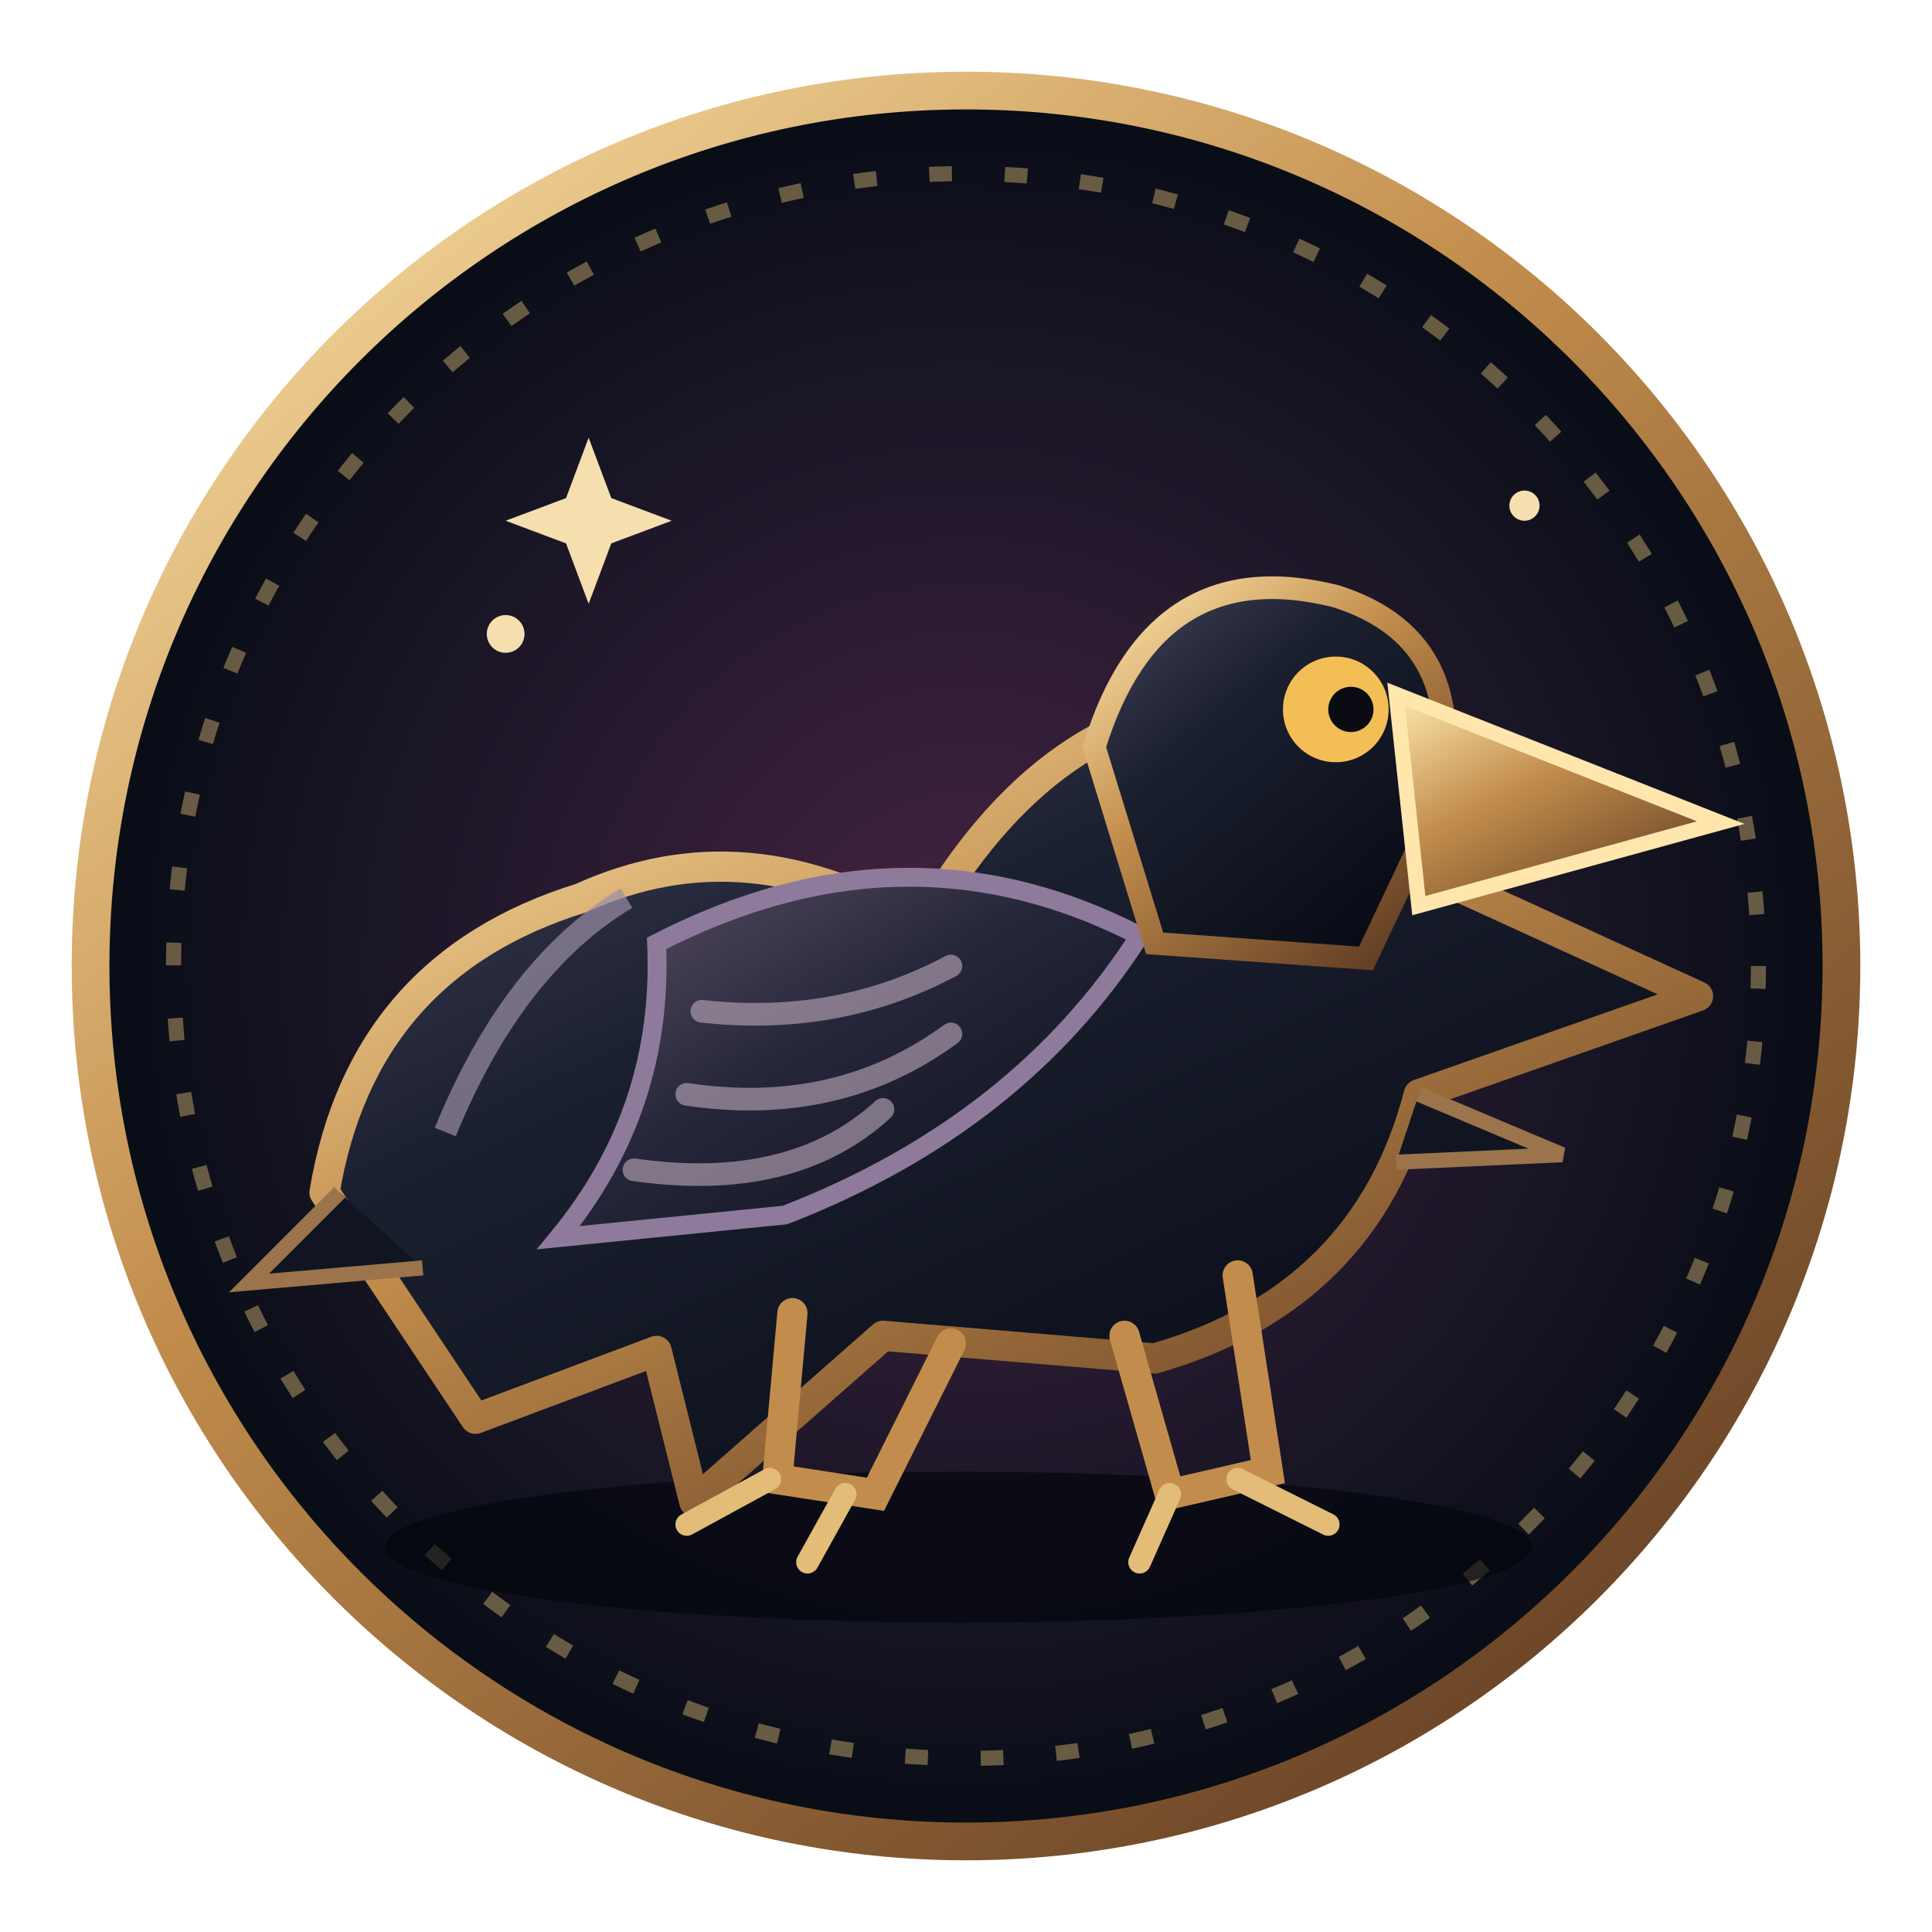
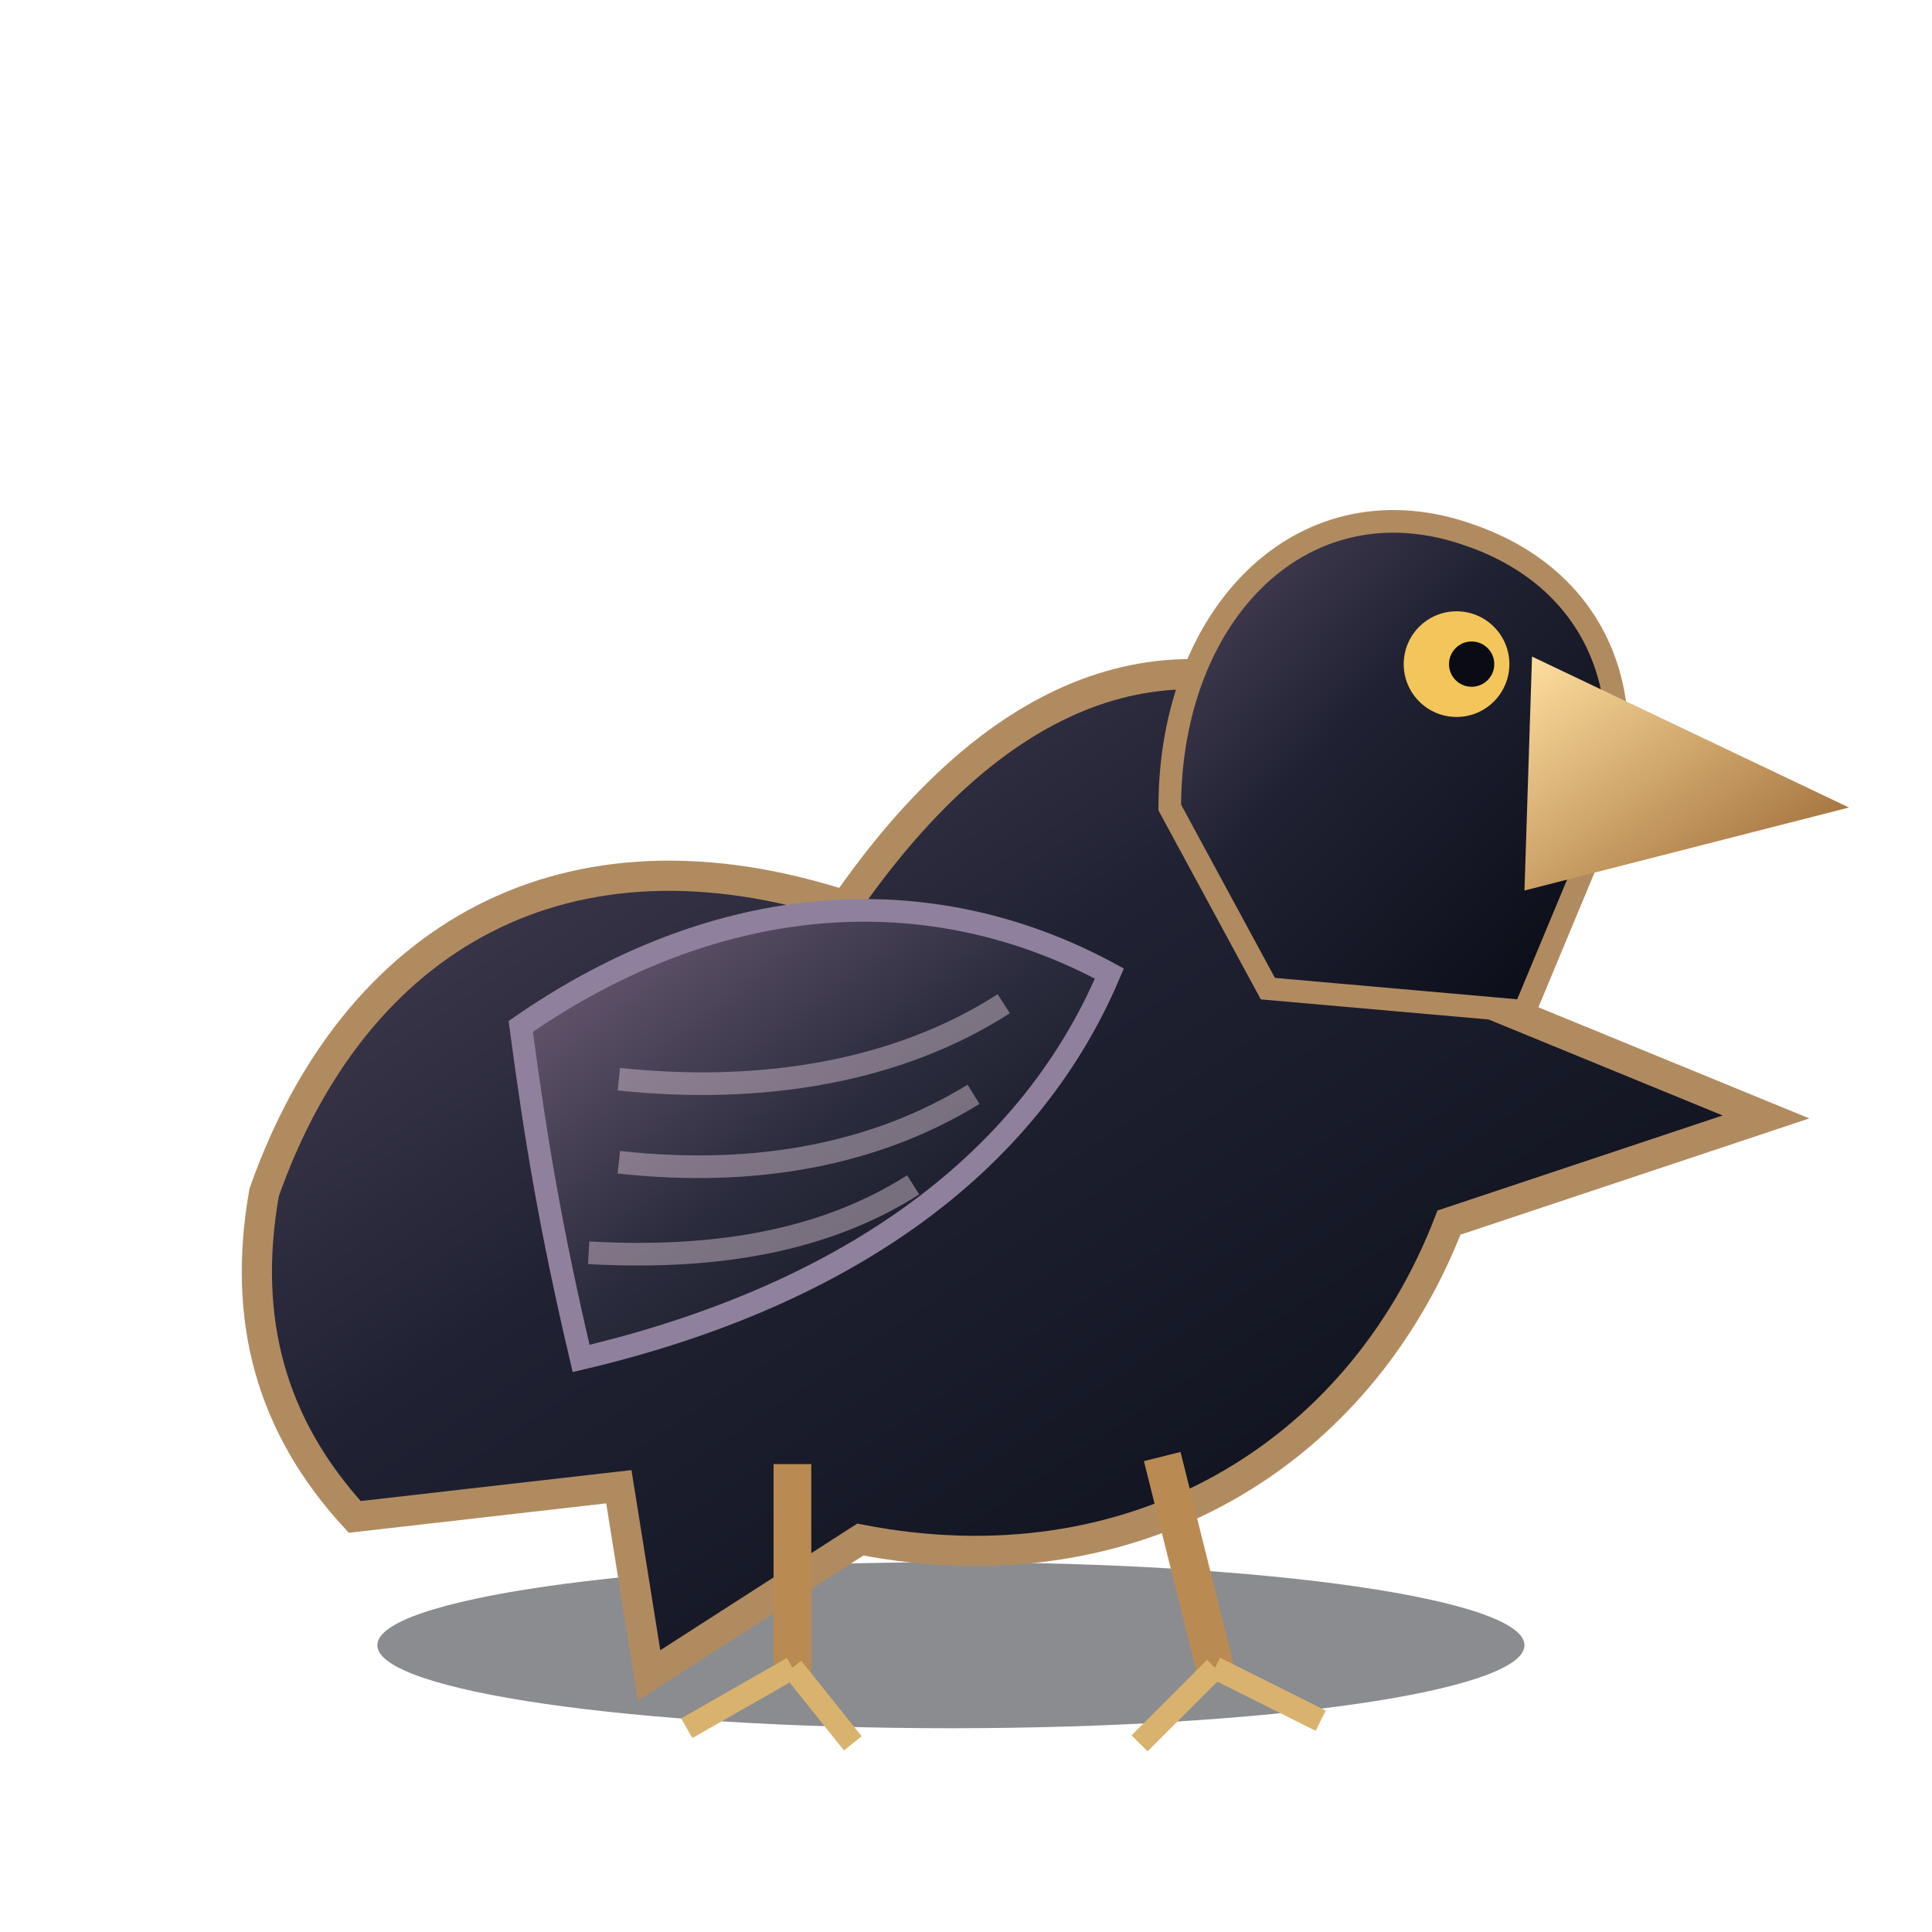
<svg xmlns="http://www.w3.org/2000/svg" width="256" height="256" viewBox="0 0 256 256">
  <defs>
-     <radialGradient id="bg">
-       <stop stop-color="#452342" />
-       <stop offset=".72" stop-color="#171524" />
-       <stop offset="1" stop-color="#080C15" />
-     </radialGradient>
-     <linearGradient id="gold" x2=".8" y2="1">
-       <stop stop-color="#FFE8AE" />
-       <stop offset=".45" stop-color="#C28D4C" />
-       <stop offset="1" stop-color="#654025" />
-     </linearGradient>
-     <linearGradient id="feather" x2=".8" y2="1">
-       <stop stop-color="#45445B" />
-       <stop offset=".38" stop-color="#1B2030" />
+     <linearGradient id="feather" x2="1" y2="1">
+       <stop stop-color="#51465C" />
+       <stop offset=".4" stop-color="#202233" />
      <stop offset="1" stop-color="#070A13" />
    </linearGradient>
    <linearGradient id="wing" x2="1" y2="1">
-       <stop stop-color="#5D5067" />
-       <stop offset=".45" stop-color="#25263A" />
-       <stop offset="1" stop-color="#0A0D17" />
+       <stop stop-color="#73617B" />
+       <stop offset=".5" stop-color="#2A2B3C" />
+       <stop offset="1" stop-color="#0B0D17" />
+     </linearGradient>
+     <linearGradient id="gold" x2="1" y2="1">
+       <stop stop-color="#FFE0A0" />
+       <stop offset="1" stop-color="#95602E" />
    </linearGradient>
  </defs>
-   <circle cx="128" cy="128" r="116" fill="url(#bg)" stroke="url(#gold)" stroke-width="5" />
-   <circle cx="128" cy="128" r="105" fill="none" stroke="#D7B879" stroke-opacity=".45" stroke-width="2" stroke-dasharray="3 7" />
-   <ellipse cx="127" cy="205" rx="76" ry="10" fill="#02040A" opacity=".65" />
-   <path d="M43 158Q48 128 77 119Q99 109 122 123Q139 93 165 93Q187 95 190 116L225 132 188 145Q181 172 153 180L117 177 92 199 87 179 63 188Z" fill="url(#feather)" stroke="url(#gold)" stroke-width="4" stroke-linejoin="round" />
-   <path d="M87 125Q120 108 151 124Q135 149 104 161L74 164Q88 147 87 125Z" fill="url(#wing)" stroke="#8E7B9C" stroke-width="2.5" />
-   <path d="M93 134Q111 136 126 128M91 145Q111 148 126 137M84 155Q105 158 117 147" fill="none" stroke="#B4A1B3" stroke-opacity=".65" stroke-width="3" stroke-linecap="round" />
-   <path d="M145 99Q153 73 177 79Q196 85 190 108L181 127 153 125Z" fill="url(#feather)" stroke="url(#gold)" stroke-width="3" />
-   <path d="M185 92 228 109 188 120Z" fill="url(#gold)" stroke="#FFE6AD" stroke-width="2" />
-   <circle cx="177" cy="94" r="7" fill="#F4BE56" />
-   <circle cx="179" cy="94" r="3" fill="#0B0C13" />
-   <path d="M105 174 103 196 116 198 126 178M149 177 155 198 168 195 164 169" fill="none" stroke="#C28D4C" stroke-width="4" stroke-linecap="round" />
-   <path d="M102 196 91 202M112 198 107 207M155 198 151 207M164 196 176 202" stroke="#E3BC77" stroke-width="3" stroke-linecap="round" />
-   <path d="M59 150Q68 128 83 119" fill="none" stroke="#9A8DA5" stroke-width="3" opacity=".7" />
-   <path d="M45 158l-12 12 23-2M188 145l19 8-22 1" fill="#111522" stroke="#9B744B" stroke-width="2" />
-   <g fill="#F6DFAE">
-     <circle cx="67" cy="84" r="2.5" />
-     <circle cx="202" cy="67" r="2" />
-     <path d="M78 58l3 8 8 3-8 3-3 8-3-8-8-3 8-3z" />
-   </g>
+   <ellipse cx="126" cy="218" rx="76" ry="11" fill="#02040A" opacity=".46" />
+   <path d="M35 158c12-34 40-50 77-38 18-26 40-38 65-26 16 8 21 22 18 38l39 16-42 14c-12 31-42 49-78 42l-28 18-4-25-35 4c-11-12-15-26-12-43Z" fill="url(#feather)" stroke="#B18B60" stroke-width="4" />
+   <path d="M69 136c26-18 54-20 78-7-11 26-36 43-70 51-4-17-6-29-8-44Z" fill="url(#wing)" stroke="#8F819D" stroke-width="3" />
+   <path d="M82 143c19 2 37-1 51-10M82 154c18 2 34-1 47-9M78 166c18 1 32-2 43-9" fill="none" stroke="#C8B5C5" stroke-opacity=".52" stroke-width="3" />
+   <path d="M155 107c0-26 18-44 40-36 17 6 23 22 17 39l-10 24-34-3Z" fill="url(#feather)" stroke="#B18B60" stroke-width="3" />
+   <path d="m203 87 42 20-43 11Z" fill="url(#gold)" />
+   <circle cx="193" cy="88" r="7" fill="#F3C65B" />
+   <circle cx="195" cy="88" r="3" fill="#0A0B13" />
+   <path d="M105 194v28m49-29 7 28" stroke="#B98B53" stroke-width="5" />
+   <path d="M105 221 91 229m14-8 8 10m48-10-10 10m10-10 14 7" stroke="#D9B36D" stroke-width="3" />
</svg>
